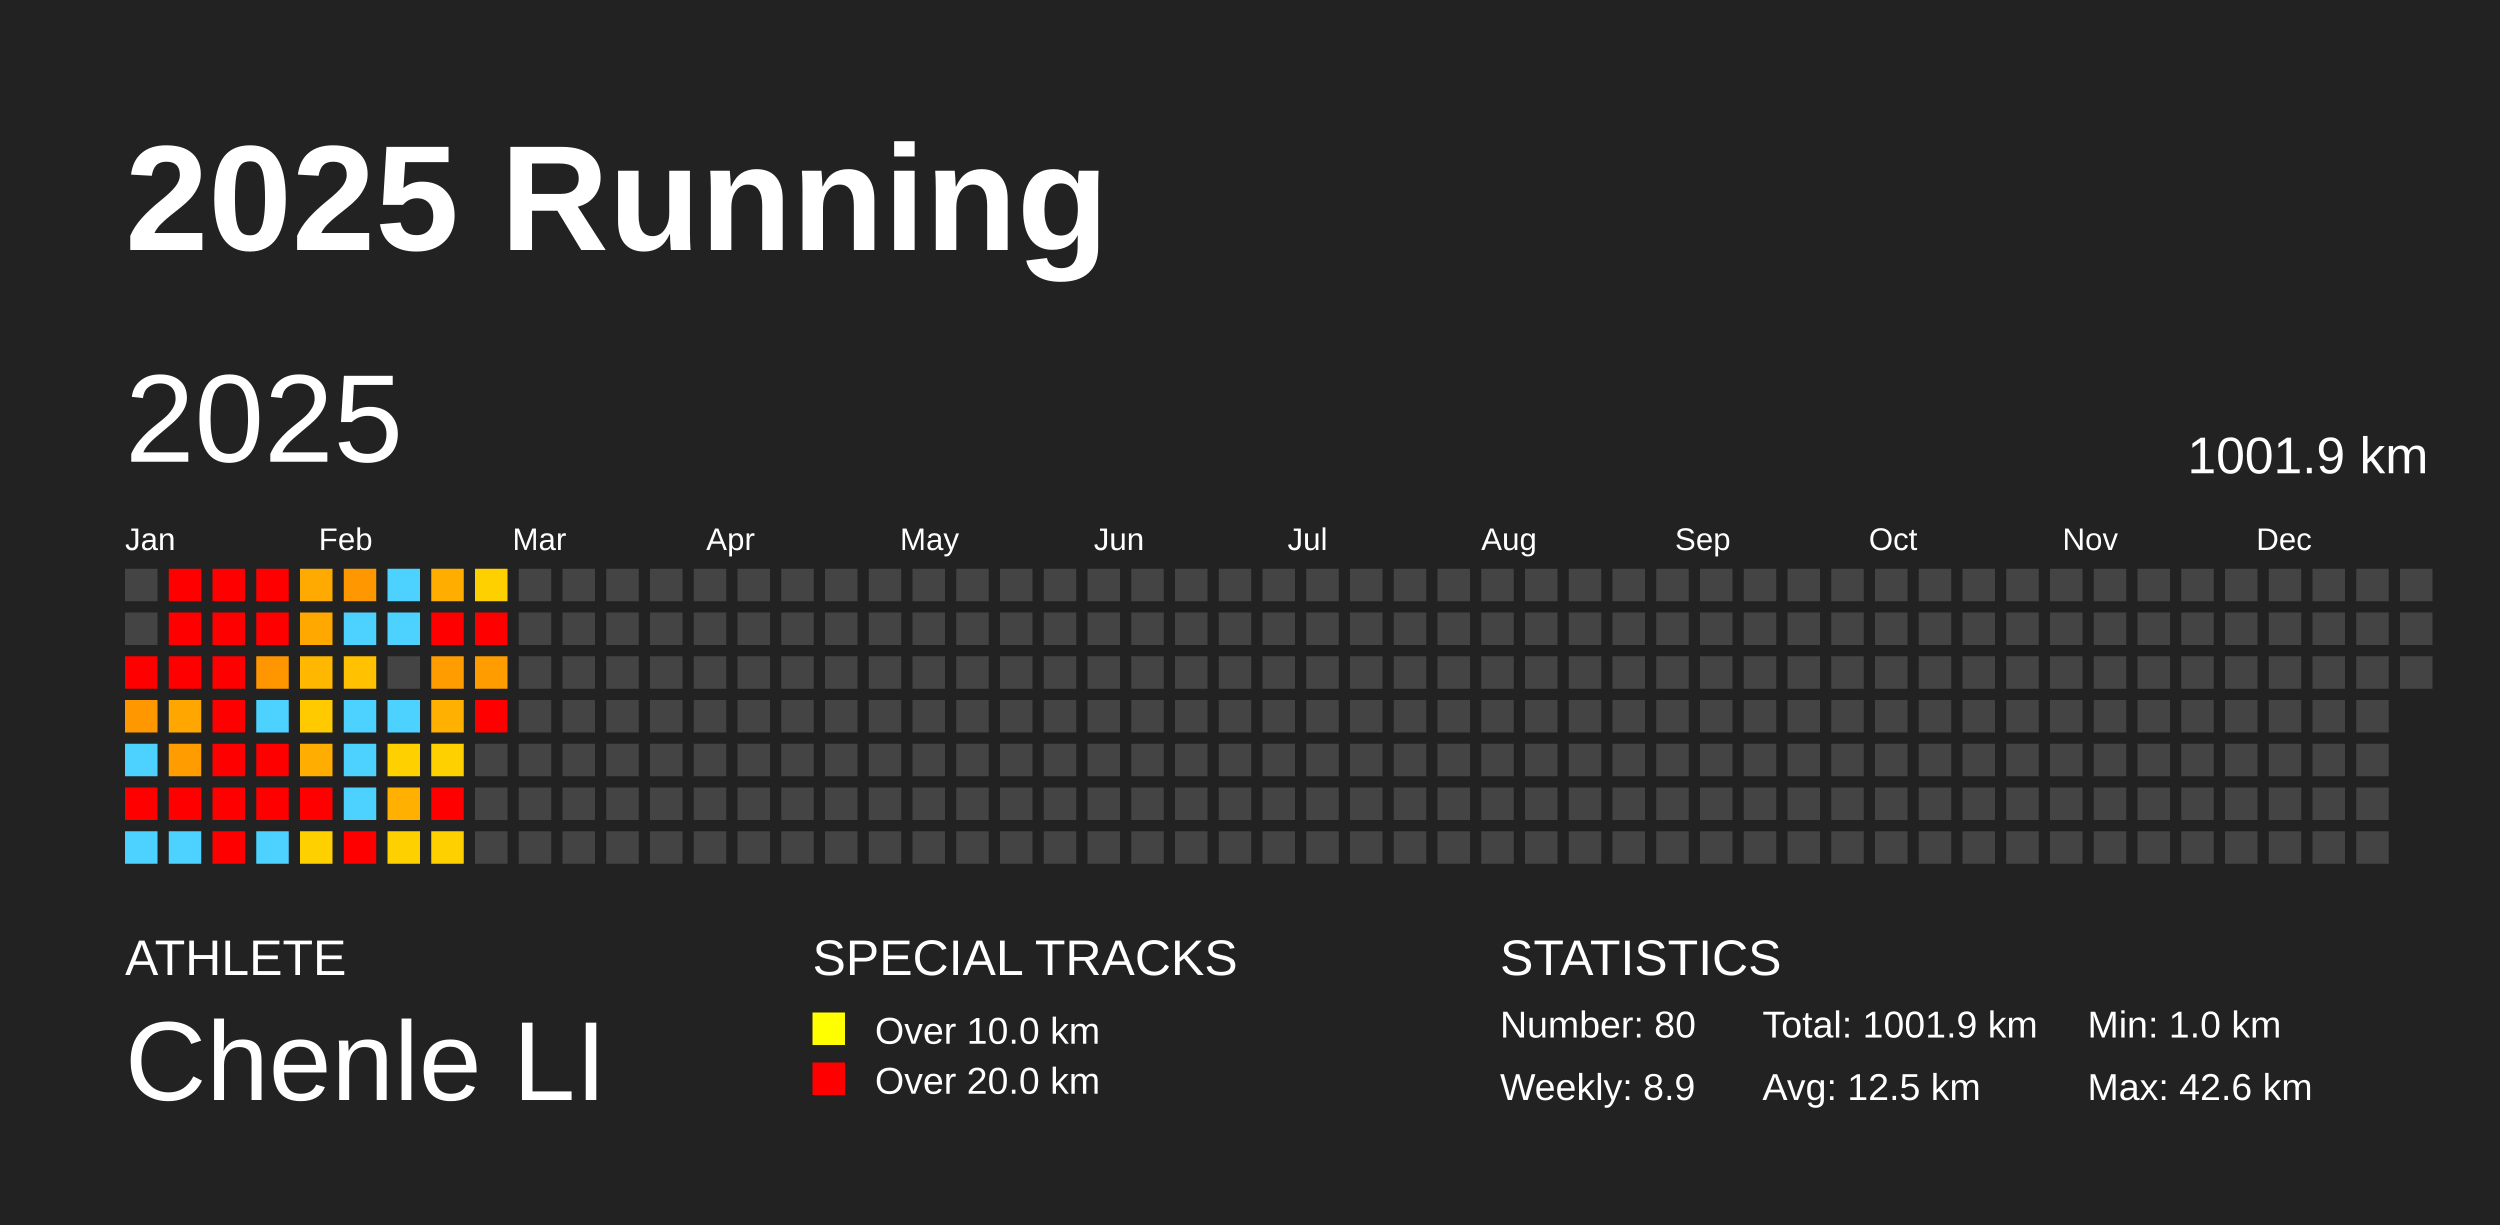
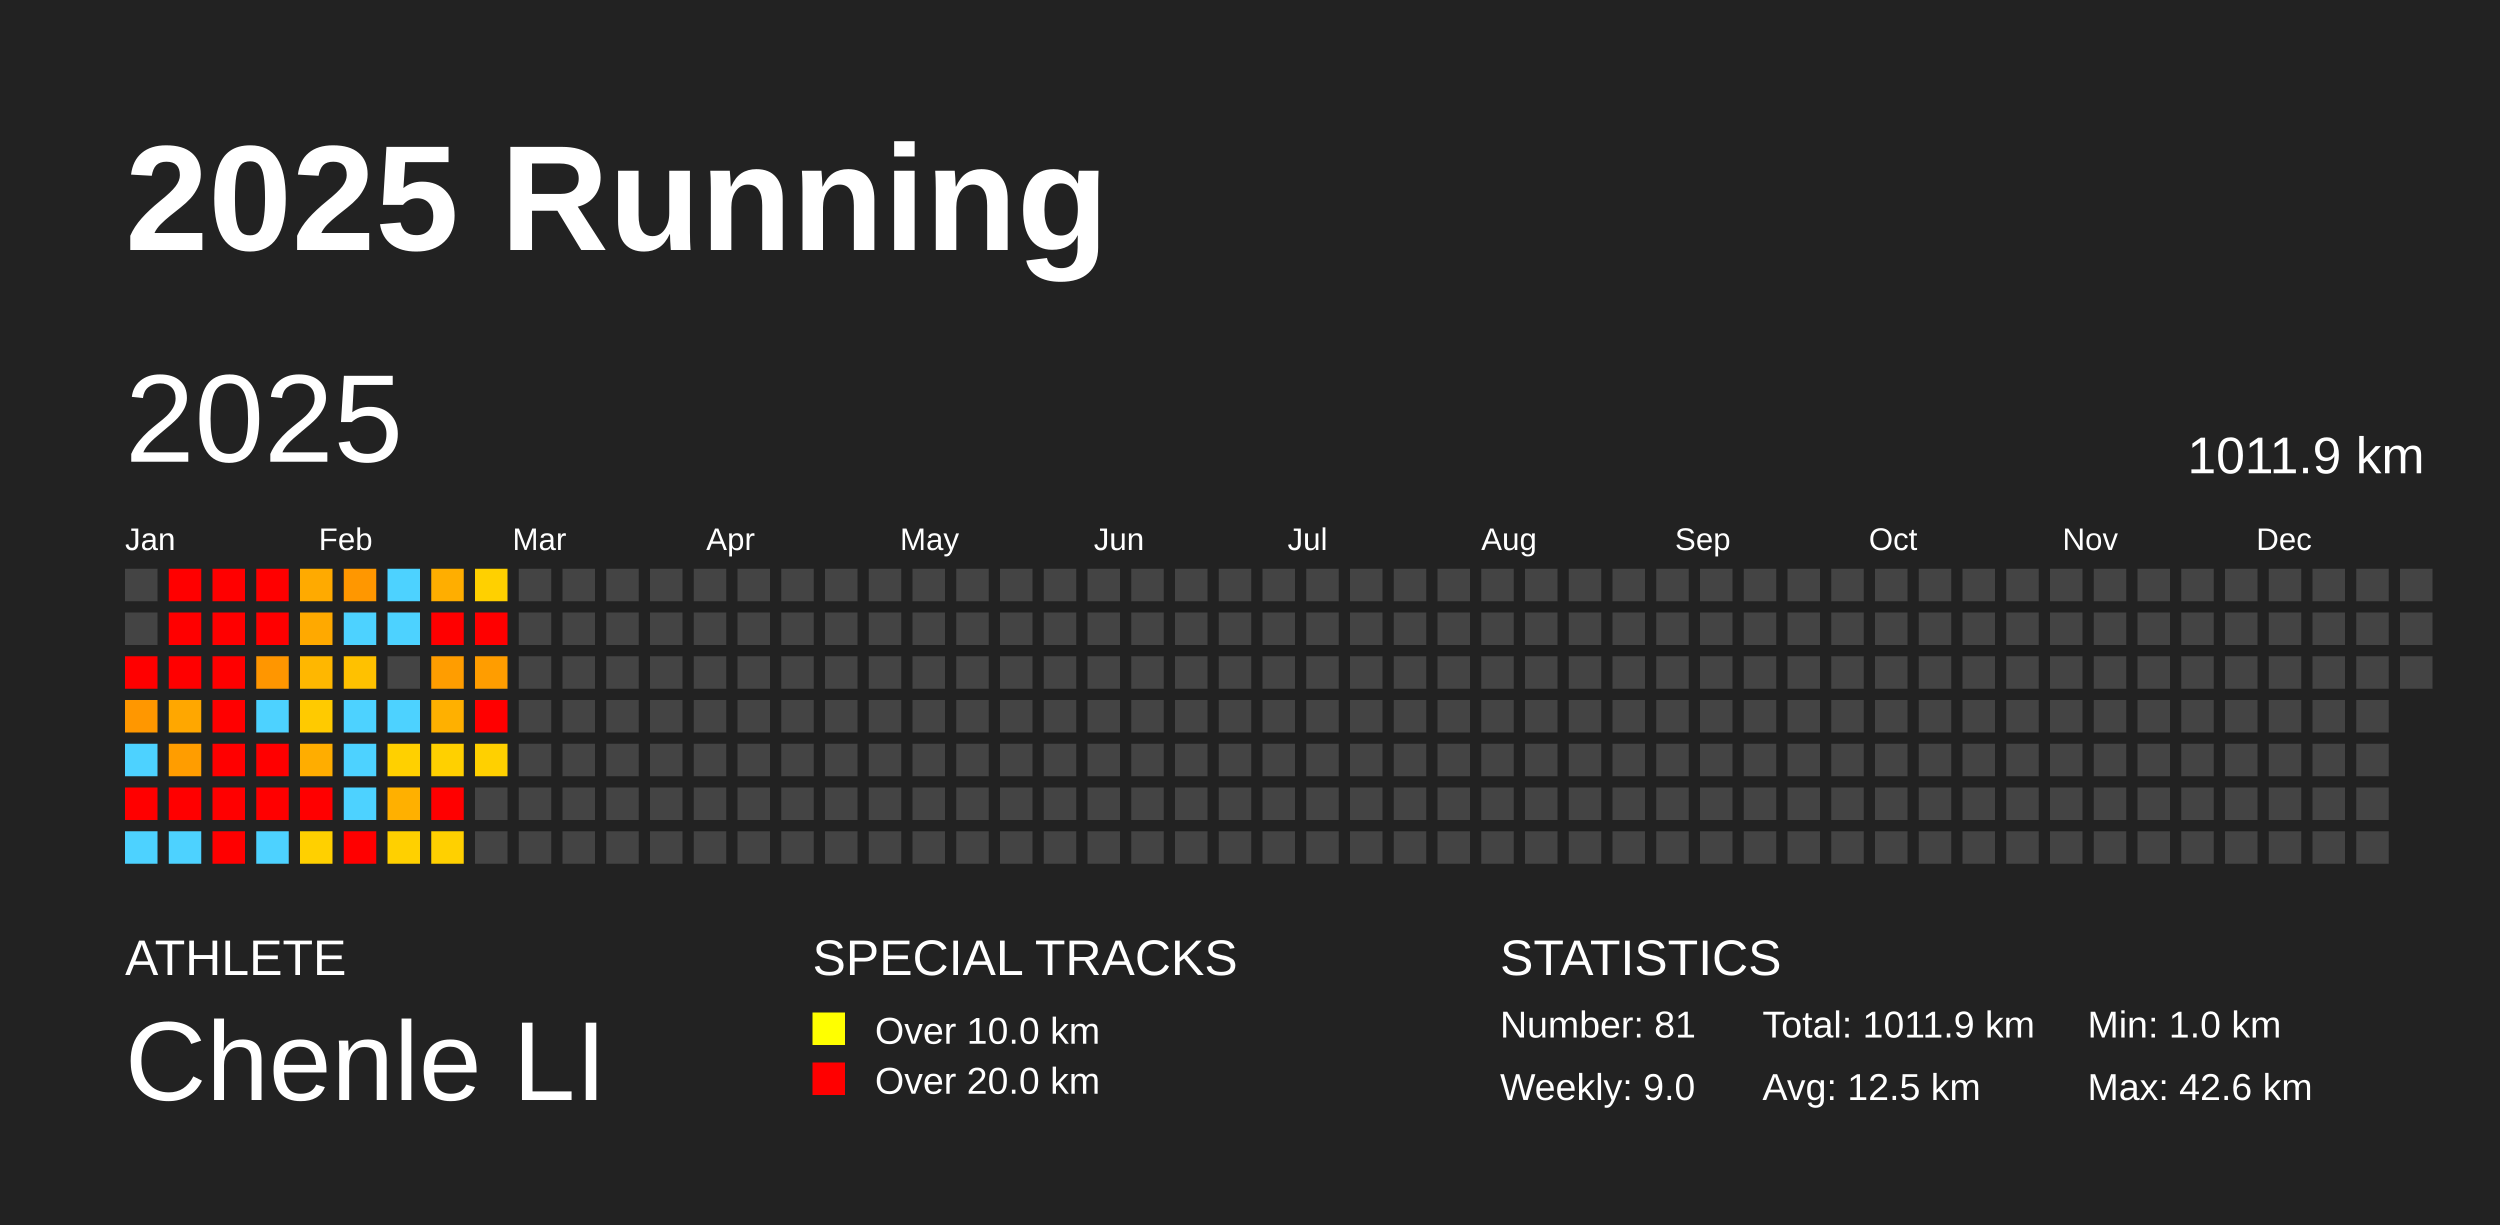
<svg xmlns="http://www.w3.org/2000/svg" baseProfile="full" height="98mm" version="1.1" viewBox="0,0,200,98" width="200mm">
  <defs />
  <rect fill="#222222" height="98" width="200" x="0" y="0" />
  <text fill="#FFFFFF" style="font-size:12px; font-family:Arial; font-weight:bold;" x="10" y="20">2025 Running</text>
  <text fill="#FFFFFF" style="font-size:4px; font-family:Arial" x="10" y="78">ATHLETE</text>
  <text fill="#FFFFFF" style="font-size:9px; font-family:Arial" x="10" y="88">Chenle LI</text>
  <text fill="#FFFFFF" style="font-size:4px; font-family:Arial" x="65" y="78">SPECIAL TRACKS</text>
  <rect fill="yellow" height="2.6" width="2.6" x="65" y="81" />
  <text fill="#FFFFFF" style="font-size:3px; font-family:Arial" x="70" y="83.5">Over 10.0 km</text>
  <rect fill="red" height="2.6" width="2.6" x="65" y="85" />
  <text fill="#FFFFFF" style="font-size:3px; font-family:Arial" x="70" y="87.5">Over 20.0 km</text>
  <text fill="#FFFFFF" style="font-size:4px; font-family:Arial" x="120" y="78">STATISTICS</text>
-   <text fill="#FFFFFF" style="font-size:3px; font-family:Arial" x="120" y="83">Number: 80</text>
-   <text fill="#FFFFFF" style="font-size:3px; font-family:Arial" x="120" y="88">Weekly: 8.9</text>
-   <text fill="#FFFFFF" style="font-size:3px; font-family:Arial" x="141" y="83">Total: 1001.9 km</text>
+   <text fill="#FFFFFF" style="font-size:3px; font-family:Arial" x="120" y="83">Number: 81</text>
+   <text fill="#FFFFFF" style="font-size:3px; font-family:Arial" x="120" y="88">Weekly: 9.0</text>
+   <text fill="#FFFFFF" style="font-size:3px; font-family:Arial" x="141" y="83">Total: 1011.9 km</text>
  <text fill="#FFFFFF" style="font-size:3px; font-family:Arial" x="141" y="88">Avg: 12.5 km</text>
  <text fill="#FFFFFF" style="font-size:3px; font-family:Arial" x="167" y="83">Min: 1.0 km</text>
  <text fill="#FFFFFF" style="font-size:3px; font-family:Arial" x="167" y="88">Max: 42.6 km</text>
  <text dominant-baseline="hanging" fill="#FFFFFF" style="font-size:10.0px; font-family:Arial;" x="10" y="30">2025</text>
-   <text dominant-baseline="hanging" fill="#FFFFFF" style="font-size:4.125px; font-family:Arial;" x="175" y="35">1001.9 km</text>
+   <text dominant-baseline="hanging" fill="#FFFFFF" style="font-size:4.125px; font-family:Arial;" x="175" y="35">1011.9 km</text>
  <text fill="#FFFFFF" style="font-size:2.5px; font-family:Arial" x="10.0" y="44">Jan</text>
  <text fill="#FFFFFF" style="font-size:2.5px; font-family:Arial" x="25.5" y="44">Feb</text>
  <text fill="#FFFFFF" style="font-size:2.5px; font-family:Arial" x="41.0" y="44">Mar</text>
  <text fill="#FFFFFF" style="font-size:2.5px; font-family:Arial" x="56.5" y="44">Apr</text>
  <text fill="#FFFFFF" style="font-size:2.5px; font-family:Arial" x="72.0" y="44">May</text>
  <text fill="#FFFFFF" style="font-size:2.5px; font-family:Arial" x="87.5" y="44">Jun</text>
  <text fill="#FFFFFF" style="font-size:2.5px; font-family:Arial" x="103.0" y="44">Jul</text>
  <text fill="#FFFFFF" style="font-size:2.5px; font-family:Arial" x="118.5" y="44">Aug</text>
  <text fill="#FFFFFF" style="font-size:2.5px; font-family:Arial" x="134.0" y="44">Sep</text>
  <text fill="#FFFFFF" style="font-size:2.5px; font-family:Arial" x="149.5" y="44">Oct</text>
  <text fill="#FFFFFF" style="font-size:2.5px; font-family:Arial" x="165.0" y="44">Nov</text>
  <text fill="#FFFFFF" style="font-size:2.5px; font-family:Arial" x="180.5" y="44">Dec</text>
  <rect fill="#444444" height="2.6" width="2.6" x="10.0" y="45.5" />
  <rect fill="#444444" height="2.6" width="2.6" x="10.0" y="49.0" />
  <rect fill="red" height="2.6" width="2.6" x="10.0" y="52.5" />
  <rect fill="#ff9700" height="2.6" width="2.6" x="10.0" y="56.0" />
  <rect fill="#4dd2ff" height="2.6" width="2.6" x="10.0" y="59.5" />
  <rect fill="red" height="2.6" width="2.6" x="10.0" y="63.0" />
  <rect fill="#4dd2ff" height="2.6" width="2.6" x="10.0" y="66.5" />
  <rect fill="red" height="2.6" width="2.6" x="13.5" y="45.5" />
  <rect fill="red" height="2.6" width="2.6" x="13.5" y="49.0" />
  <rect fill="red" height="2.6" width="2.6" x="13.5" y="52.5" />
  <rect fill="#ffa700" height="2.6" width="2.6" x="13.5" y="56.0" />
  <rect fill="#ff9d00" height="2.6" width="2.6" x="13.5" y="59.5" />
  <rect fill="red" height="2.6" width="2.6" x="13.5" y="63.0" />
  <rect fill="#4dd2ff" height="2.6" width="2.6" x="13.5" y="66.5" />
  <rect fill="red" height="2.6" width="2.6" x="17.0" y="45.5" />
  <rect fill="red" height="2.6" width="2.6" x="17.0" y="49.0" />
  <rect fill="red" height="2.6" width="2.6" x="17.0" y="52.5" />
  <rect fill="red" height="2.6" width="2.6" x="17.0" y="56.0" />
  <rect fill="red" height="2.6" width="2.6" x="17.0" y="59.5" />
  <rect fill="red" height="2.6" width="2.6" x="17.0" y="63.0" />
  <rect fill="red" height="2.6" width="2.6" x="17.0" y="66.5" />
  <rect fill="red" height="2.6" width="2.6" x="20.5" y="45.5" />
  <rect fill="red" height="2.6" width="2.6" x="20.5" y="49.0" />
  <rect fill="#ff9600" height="2.6" width="2.6" x="20.5" y="52.5" />
  <rect fill="#4dd2ff" height="2.6" width="2.6" x="20.5" y="56.0" />
  <rect fill="red" height="2.6" width="2.6" x="20.5" y="59.5" />
  <rect fill="red" height="2.6" width="2.6" x="20.5" y="63.0" />
  <rect fill="#4dd2ff" height="2.6" width="2.6" x="20.5" y="66.5" />
  <rect fill="#ffaa00" height="2.6" width="2.6" x="24.0" y="45.5" />
  <rect fill="#ffa900" height="2.6" width="2.6" x="24.0" y="49.0" />
  <rect fill="#ffb700" height="2.6" width="2.6" x="24.0" y="52.5" />
  <rect fill="#ffca00" height="2.6" width="2.6" x="24.0" y="56.0" />
  <rect fill="#ffad00" height="2.6" width="2.6" x="24.0" y="59.5" />
  <rect fill="red" height="2.6" width="2.6" x="24.0" y="63.0" />
  <rect fill="#ffd000" height="2.6" width="2.6" x="24.0" y="66.5" />
  <rect fill="#ff9700" height="2.6" width="2.6" x="27.5" y="45.5" />
  <rect fill="#4dd2ff" height="2.6" width="2.6" x="27.5" y="49.0" />
  <rect fill="#ffc100" height="2.6" width="2.6" x="27.5" y="52.5" />
  <rect fill="#4dd2ff" height="2.6" width="2.6" x="27.5" y="56.0" />
  <rect fill="#4dd2ff" height="2.6" width="2.6" x="27.5" y="59.5" />
  <rect fill="#4dd2ff" height="2.6" width="2.6" x="27.5" y="63.0" />
  <rect fill="red" height="2.6" width="2.6" x="27.5" y="66.5" />
  <rect fill="#4dd2ff" height="2.6" width="2.6" x="31.0" y="45.5" />
  <rect fill="#4dd2ff" height="2.6" width="2.6" x="31.0" y="49.0" />
  <rect fill="#444444" height="2.6" width="2.6" x="31.0" y="52.5" />
  <rect fill="#4dd2ff" height="2.6" width="2.6" x="31.0" y="56.0" />
  <rect fill="#ffd000" height="2.6" width="2.6" x="31.0" y="59.5" />
  <rect fill="#ffb000" height="2.6" width="2.6" x="31.0" y="63.0" />
  <rect fill="#ffd000" height="2.6" width="2.6" x="31.0" y="66.5" />
  <rect fill="#ffae00" height="2.6" width="2.6" x="34.5" y="45.5" />
  <rect fill="red" height="2.6" width="2.6" x="34.5" y="49.0" />
  <rect fill="#ff9d00" height="2.6" width="2.6" x="34.5" y="52.5" />
  <rect fill="#ffb000" height="2.6" width="2.6" x="34.5" y="56.0" />
  <rect fill="#ffd000" height="2.6" width="2.6" x="34.5" y="59.5" />
  <rect fill="red" height="2.6" width="2.6" x="34.5" y="63.0" />
  <rect fill="#ffd000" height="2.6" width="2.6" x="34.5" y="66.5" />
  <rect fill="#ffd000" height="2.6" width="2.6" x="38.0" y="45.5" />
  <rect fill="red" height="2.6" width="2.6" x="38.0" y="49.0" />
  <rect fill="#ff9d00" height="2.6" width="2.6" x="38.0" y="52.5" />
  <rect fill="red" height="2.6" width="2.6" x="38.0" y="56.0" />
-   <rect fill="#444444" height="2.6" width="2.6" x="38.0" y="59.5" />
+   <rect fill="#ffd000" height="2.6" width="2.6" x="38.0" y="59.5" />
  <rect fill="#444444" height="2.6" width="2.6" x="38.0" y="63.0" />
  <rect fill="#444444" height="2.6" width="2.6" x="38.0" y="66.5" />
  <rect fill="#444444" height="2.6" width="2.6" x="41.5" y="45.5" />
  <rect fill="#444444" height="2.6" width="2.6" x="41.5" y="49.0" />
  <rect fill="#444444" height="2.6" width="2.6" x="41.5" y="52.5" />
  <rect fill="#444444" height="2.6" width="2.6" x="41.5" y="56.0" />
  <rect fill="#444444" height="2.6" width="2.6" x="41.5" y="59.5" />
  <rect fill="#444444" height="2.6" width="2.6" x="41.5" y="63.0" />
  <rect fill="#444444" height="2.6" width="2.6" x="41.5" y="66.5" />
  <rect fill="#444444" height="2.6" width="2.6" x="45.0" y="45.5" />
  <rect fill="#444444" height="2.6" width="2.6" x="45.0" y="49.0" />
  <rect fill="#444444" height="2.6" width="2.6" x="45.0" y="52.5" />
  <rect fill="#444444" height="2.6" width="2.6" x="45.0" y="56.0" />
  <rect fill="#444444" height="2.6" width="2.6" x="45.0" y="59.5" />
  <rect fill="#444444" height="2.6" width="2.6" x="45.0" y="63.0" />
  <rect fill="#444444" height="2.6" width="2.6" x="45.0" y="66.5" />
  <rect fill="#444444" height="2.6" width="2.6" x="48.5" y="45.5" />
  <rect fill="#444444" height="2.6" width="2.6" x="48.5" y="49.0" />
  <rect fill="#444444" height="2.6" width="2.6" x="48.5" y="52.5" />
  <rect fill="#444444" height="2.6" width="2.6" x="48.5" y="56.0" />
  <rect fill="#444444" height="2.6" width="2.6" x="48.5" y="59.5" />
  <rect fill="#444444" height="2.6" width="2.6" x="48.5" y="63.0" />
  <rect fill="#444444" height="2.6" width="2.6" x="48.5" y="66.5" />
  <rect fill="#444444" height="2.6" width="2.6" x="52.0" y="45.5" />
  <rect fill="#444444" height="2.6" width="2.6" x="52.0" y="49.0" />
  <rect fill="#444444" height="2.6" width="2.6" x="52.0" y="52.5" />
  <rect fill="#444444" height="2.6" width="2.6" x="52.0" y="56.0" />
  <rect fill="#444444" height="2.6" width="2.6" x="52.0" y="59.5" />
  <rect fill="#444444" height="2.6" width="2.6" x="52.0" y="63.0" />
  <rect fill="#444444" height="2.6" width="2.6" x="52.0" y="66.5" />
  <rect fill="#444444" height="2.6" width="2.6" x="55.5" y="45.5" />
  <rect fill="#444444" height="2.6" width="2.6" x="55.5" y="49.0" />
  <rect fill="#444444" height="2.6" width="2.6" x="55.5" y="52.5" />
  <rect fill="#444444" height="2.6" width="2.6" x="55.5" y="56.0" />
  <rect fill="#444444" height="2.6" width="2.6" x="55.5" y="59.5" />
  <rect fill="#444444" height="2.6" width="2.6" x="55.5" y="63.0" />
  <rect fill="#444444" height="2.6" width="2.6" x="55.5" y="66.5" />
  <rect fill="#444444" height="2.6" width="2.6" x="59.0" y="45.5" />
  <rect fill="#444444" height="2.6" width="2.6" x="59.0" y="49.0" />
  <rect fill="#444444" height="2.6" width="2.6" x="59.0" y="52.5" />
  <rect fill="#444444" height="2.6" width="2.6" x="59.0" y="56.0" />
  <rect fill="#444444" height="2.6" width="2.6" x="59.0" y="59.5" />
  <rect fill="#444444" height="2.6" width="2.6" x="59.0" y="63.0" />
  <rect fill="#444444" height="2.6" width="2.6" x="59.0" y="66.5" />
  <rect fill="#444444" height="2.6" width="2.6" x="62.5" y="45.5" />
  <rect fill="#444444" height="2.6" width="2.6" x="62.5" y="49.0" />
  <rect fill="#444444" height="2.6" width="2.6" x="62.5" y="52.5" />
  <rect fill="#444444" height="2.6" width="2.6" x="62.5" y="56.0" />
  <rect fill="#444444" height="2.6" width="2.6" x="62.5" y="59.5" />
  <rect fill="#444444" height="2.6" width="2.6" x="62.5" y="63.0" />
  <rect fill="#444444" height="2.6" width="2.6" x="62.5" y="66.5" />
  <rect fill="#444444" height="2.6" width="2.6" x="66.0" y="45.5" />
  <rect fill="#444444" height="2.6" width="2.6" x="66.0" y="49.0" />
  <rect fill="#444444" height="2.6" width="2.6" x="66.0" y="52.5" />
  <rect fill="#444444" height="2.6" width="2.6" x="66.0" y="56.0" />
  <rect fill="#444444" height="2.6" width="2.6" x="66.0" y="59.5" />
  <rect fill="#444444" height="2.6" width="2.6" x="66.0" y="63.0" />
  <rect fill="#444444" height="2.6" width="2.6" x="66.0" y="66.5" />
  <rect fill="#444444" height="2.6" width="2.6" x="69.5" y="45.5" />
  <rect fill="#444444" height="2.6" width="2.6" x="69.5" y="49.0" />
  <rect fill="#444444" height="2.6" width="2.6" x="69.5" y="52.5" />
  <rect fill="#444444" height="2.6" width="2.6" x="69.5" y="56.0" />
  <rect fill="#444444" height="2.6" width="2.6" x="69.5" y="59.5" />
  <rect fill="#444444" height="2.6" width="2.6" x="69.5" y="63.0" />
  <rect fill="#444444" height="2.6" width="2.6" x="69.5" y="66.5" />
  <rect fill="#444444" height="2.6" width="2.6" x="73.0" y="45.5" />
  <rect fill="#444444" height="2.6" width="2.6" x="73.0" y="49.0" />
  <rect fill="#444444" height="2.6" width="2.6" x="73.0" y="52.5" />
  <rect fill="#444444" height="2.6" width="2.6" x="73.0" y="56.0" />
  <rect fill="#444444" height="2.6" width="2.6" x="73.0" y="59.5" />
  <rect fill="#444444" height="2.6" width="2.6" x="73.0" y="63.0" />
  <rect fill="#444444" height="2.6" width="2.6" x="73.0" y="66.5" />
  <rect fill="#444444" height="2.6" width="2.6" x="76.5" y="45.5" />
  <rect fill="#444444" height="2.6" width="2.6" x="76.5" y="49.0" />
  <rect fill="#444444" height="2.6" width="2.6" x="76.5" y="52.5" />
  <rect fill="#444444" height="2.6" width="2.6" x="76.5" y="56.0" />
  <rect fill="#444444" height="2.6" width="2.6" x="76.5" y="59.5" />
  <rect fill="#444444" height="2.6" width="2.6" x="76.5" y="63.0" />
  <rect fill="#444444" height="2.6" width="2.6" x="76.5" y="66.5" />
  <rect fill="#444444" height="2.6" width="2.6" x="80.0" y="45.5" />
  <rect fill="#444444" height="2.6" width="2.6" x="80.0" y="49.0" />
  <rect fill="#444444" height="2.6" width="2.6" x="80.0" y="52.5" />
  <rect fill="#444444" height="2.6" width="2.6" x="80.0" y="56.0" />
  <rect fill="#444444" height="2.6" width="2.6" x="80.0" y="59.5" />
  <rect fill="#444444" height="2.6" width="2.6" x="80.0" y="63.0" />
  <rect fill="#444444" height="2.6" width="2.6" x="80.0" y="66.5" />
  <rect fill="#444444" height="2.6" width="2.6" x="83.5" y="45.5" />
  <rect fill="#444444" height="2.6" width="2.6" x="83.5" y="49.0" />
  <rect fill="#444444" height="2.6" width="2.6" x="83.5" y="52.5" />
  <rect fill="#444444" height="2.6" width="2.6" x="83.5" y="56.0" />
  <rect fill="#444444" height="2.6" width="2.6" x="83.5" y="59.5" />
  <rect fill="#444444" height="2.6" width="2.6" x="83.5" y="63.0" />
  <rect fill="#444444" height="2.6" width="2.6" x="83.5" y="66.5" />
  <rect fill="#444444" height="2.6" width="2.6" x="87.0" y="45.5" />
  <rect fill="#444444" height="2.6" width="2.6" x="87.0" y="49.0" />
  <rect fill="#444444" height="2.6" width="2.6" x="87.0" y="52.5" />
  <rect fill="#444444" height="2.6" width="2.6" x="87.0" y="56.0" />
  <rect fill="#444444" height="2.6" width="2.6" x="87.0" y="59.5" />
  <rect fill="#444444" height="2.6" width="2.6" x="87.0" y="63.0" />
  <rect fill="#444444" height="2.6" width="2.6" x="87.0" y="66.5" />
  <rect fill="#444444" height="2.6" width="2.6" x="90.5" y="45.5" />
  <rect fill="#444444" height="2.6" width="2.6" x="90.5" y="49.0" />
  <rect fill="#444444" height="2.6" width="2.6" x="90.5" y="52.5" />
  <rect fill="#444444" height="2.6" width="2.6" x="90.5" y="56.0" />
  <rect fill="#444444" height="2.6" width="2.6" x="90.5" y="59.5" />
  <rect fill="#444444" height="2.6" width="2.6" x="90.5" y="63.0" />
  <rect fill="#444444" height="2.6" width="2.6" x="90.5" y="66.5" />
  <rect fill="#444444" height="2.6" width="2.6" x="94.0" y="45.5" />
  <rect fill="#444444" height="2.6" width="2.6" x="94.0" y="49.0" />
  <rect fill="#444444" height="2.6" width="2.6" x="94.0" y="52.5" />
  <rect fill="#444444" height="2.6" width="2.6" x="94.0" y="56.0" />
  <rect fill="#444444" height="2.6" width="2.6" x="94.0" y="59.5" />
  <rect fill="#444444" height="2.6" width="2.6" x="94.0" y="63.0" />
  <rect fill="#444444" height="2.6" width="2.6" x="94.0" y="66.5" />
  <rect fill="#444444" height="2.6" width="2.6" x="97.5" y="45.5" />
  <rect fill="#444444" height="2.6" width="2.6" x="97.5" y="49.0" />
  <rect fill="#444444" height="2.6" width="2.6" x="97.5" y="52.5" />
  <rect fill="#444444" height="2.6" width="2.6" x="97.5" y="56.0" />
  <rect fill="#444444" height="2.6" width="2.6" x="97.5" y="59.5" />
  <rect fill="#444444" height="2.6" width="2.6" x="97.5" y="63.0" />
  <rect fill="#444444" height="2.6" width="2.6" x="97.5" y="66.5" />
  <rect fill="#444444" height="2.6" width="2.6" x="101.0" y="45.5" />
  <rect fill="#444444" height="2.6" width="2.6" x="101.0" y="49.0" />
  <rect fill="#444444" height="2.6" width="2.6" x="101.0" y="52.5" />
  <rect fill="#444444" height="2.6" width="2.6" x="101.0" y="56.0" />
  <rect fill="#444444" height="2.6" width="2.6" x="101.0" y="59.5" />
  <rect fill="#444444" height="2.6" width="2.6" x="101.0" y="63.0" />
  <rect fill="#444444" height="2.6" width="2.6" x="101.0" y="66.5" />
  <rect fill="#444444" height="2.6" width="2.6" x="104.5" y="45.5" />
  <rect fill="#444444" height="2.6" width="2.6" x="104.5" y="49.0" />
  <rect fill="#444444" height="2.6" width="2.6" x="104.5" y="52.5" />
  <rect fill="#444444" height="2.6" width="2.6" x="104.5" y="56.0" />
  <rect fill="#444444" height="2.6" width="2.6" x="104.5" y="59.5" />
  <rect fill="#444444" height="2.6" width="2.6" x="104.5" y="63.0" />
  <rect fill="#444444" height="2.6" width="2.6" x="104.5" y="66.5" />
  <rect fill="#444444" height="2.6" width="2.6" x="108.0" y="45.5" />
  <rect fill="#444444" height="2.6" width="2.6" x="108.0" y="49.0" />
  <rect fill="#444444" height="2.6" width="2.6" x="108.0" y="52.5" />
  <rect fill="#444444" height="2.6" width="2.6" x="108.0" y="56.0" />
  <rect fill="#444444" height="2.6" width="2.6" x="108.0" y="59.5" />
  <rect fill="#444444" height="2.6" width="2.6" x="108.0" y="63.0" />
  <rect fill="#444444" height="2.6" width="2.6" x="108.0" y="66.5" />
  <rect fill="#444444" height="2.6" width="2.6" x="111.5" y="45.5" />
  <rect fill="#444444" height="2.6" width="2.6" x="111.5" y="49.0" />
  <rect fill="#444444" height="2.6" width="2.6" x="111.5" y="52.5" />
  <rect fill="#444444" height="2.6" width="2.6" x="111.5" y="56.0" />
  <rect fill="#444444" height="2.6" width="2.6" x="111.5" y="59.5" />
  <rect fill="#444444" height="2.6" width="2.6" x="111.5" y="63.0" />
  <rect fill="#444444" height="2.6" width="2.6" x="111.5" y="66.5" />
  <rect fill="#444444" height="2.6" width="2.6" x="115.0" y="45.5" />
  <rect fill="#444444" height="2.6" width="2.6" x="115.0" y="49.0" />
  <rect fill="#444444" height="2.6" width="2.6" x="115.0" y="52.5" />
  <rect fill="#444444" height="2.6" width="2.6" x="115.0" y="56.0" />
  <rect fill="#444444" height="2.6" width="2.6" x="115.0" y="59.5" />
  <rect fill="#444444" height="2.6" width="2.6" x="115.0" y="63.0" />
  <rect fill="#444444" height="2.6" width="2.6" x="115.0" y="66.5" />
  <rect fill="#444444" height="2.6" width="2.6" x="118.5" y="45.5" />
  <rect fill="#444444" height="2.6" width="2.6" x="118.5" y="49.0" />
  <rect fill="#444444" height="2.6" width="2.6" x="118.5" y="52.5" />
  <rect fill="#444444" height="2.6" width="2.6" x="118.5" y="56.0" />
  <rect fill="#444444" height="2.6" width="2.6" x="118.5" y="59.5" />
  <rect fill="#444444" height="2.6" width="2.6" x="118.5" y="63.0" />
  <rect fill="#444444" height="2.6" width="2.6" x="118.5" y="66.5" />
  <rect fill="#444444" height="2.6" width="2.6" x="122.0" y="45.5" />
  <rect fill="#444444" height="2.6" width="2.6" x="122.0" y="49.0" />
  <rect fill="#444444" height="2.6" width="2.6" x="122.0" y="52.5" />
  <rect fill="#444444" height="2.6" width="2.6" x="122.0" y="56.0" />
  <rect fill="#444444" height="2.6" width="2.6" x="122.0" y="59.5" />
  <rect fill="#444444" height="2.6" width="2.6" x="122.0" y="63.0" />
  <rect fill="#444444" height="2.6" width="2.6" x="122.0" y="66.5" />
  <rect fill="#444444" height="2.6" width="2.6" x="125.5" y="45.5" />
  <rect fill="#444444" height="2.6" width="2.6" x="125.5" y="49.0" />
  <rect fill="#444444" height="2.6" width="2.6" x="125.5" y="52.5" />
  <rect fill="#444444" height="2.6" width="2.6" x="125.5" y="56.0" />
  <rect fill="#444444" height="2.6" width="2.6" x="125.5" y="59.5" />
  <rect fill="#444444" height="2.6" width="2.6" x="125.5" y="63.0" />
  <rect fill="#444444" height="2.6" width="2.6" x="125.5" y="66.5" />
  <rect fill="#444444" height="2.6" width="2.6" x="129.0" y="45.5" />
  <rect fill="#444444" height="2.6" width="2.6" x="129.0" y="49.0" />
  <rect fill="#444444" height="2.6" width="2.6" x="129.0" y="52.5" />
  <rect fill="#444444" height="2.6" width="2.6" x="129.0" y="56.0" />
  <rect fill="#444444" height="2.6" width="2.6" x="129.0" y="59.5" />
  <rect fill="#444444" height="2.6" width="2.6" x="129.0" y="63.0" />
  <rect fill="#444444" height="2.6" width="2.6" x="129.0" y="66.5" />
  <rect fill="#444444" height="2.6" width="2.6" x="132.5" y="45.5" />
  <rect fill="#444444" height="2.6" width="2.6" x="132.5" y="49.0" />
  <rect fill="#444444" height="2.6" width="2.6" x="132.5" y="52.5" />
  <rect fill="#444444" height="2.6" width="2.6" x="132.5" y="56.0" />
  <rect fill="#444444" height="2.6" width="2.6" x="132.5" y="59.5" />
  <rect fill="#444444" height="2.6" width="2.6" x="132.5" y="63.0" />
  <rect fill="#444444" height="2.6" width="2.6" x="132.5" y="66.5" />
  <rect fill="#444444" height="2.6" width="2.6" x="136.0" y="45.5" />
  <rect fill="#444444" height="2.6" width="2.6" x="136.0" y="49.0" />
  <rect fill="#444444" height="2.6" width="2.6" x="136.0" y="52.5" />
  <rect fill="#444444" height="2.6" width="2.6" x="136.0" y="56.0" />
  <rect fill="#444444" height="2.6" width="2.6" x="136.0" y="59.5" />
  <rect fill="#444444" height="2.6" width="2.6" x="136.0" y="63.0" />
  <rect fill="#444444" height="2.6" width="2.6" x="136.0" y="66.5" />
  <rect fill="#444444" height="2.6" width="2.6" x="139.5" y="45.5" />
  <rect fill="#444444" height="2.6" width="2.6" x="139.5" y="49.0" />
  <rect fill="#444444" height="2.6" width="2.6" x="139.5" y="52.5" />
  <rect fill="#444444" height="2.6" width="2.6" x="139.5" y="56.0" />
  <rect fill="#444444" height="2.6" width="2.6" x="139.5" y="59.5" />
  <rect fill="#444444" height="2.6" width="2.6" x="139.5" y="63.0" />
  <rect fill="#444444" height="2.6" width="2.6" x="139.5" y="66.5" />
  <rect fill="#444444" height="2.6" width="2.6" x="143.0" y="45.5" />
  <rect fill="#444444" height="2.6" width="2.6" x="143.0" y="49.0" />
  <rect fill="#444444" height="2.6" width="2.6" x="143.0" y="52.5" />
  <rect fill="#444444" height="2.6" width="2.6" x="143.0" y="56.0" />
  <rect fill="#444444" height="2.6" width="2.6" x="143.0" y="59.5" />
  <rect fill="#444444" height="2.6" width="2.6" x="143.0" y="63.0" />
  <rect fill="#444444" height="2.6" width="2.6" x="143.0" y="66.5" />
  <rect fill="#444444" height="2.6" width="2.6" x="146.5" y="45.5" />
  <rect fill="#444444" height="2.6" width="2.6" x="146.5" y="49.0" />
  <rect fill="#444444" height="2.6" width="2.6" x="146.5" y="52.5" />
  <rect fill="#444444" height="2.6" width="2.6" x="146.5" y="56.0" />
  <rect fill="#444444" height="2.6" width="2.6" x="146.5" y="59.5" />
  <rect fill="#444444" height="2.6" width="2.6" x="146.5" y="63.0" />
  <rect fill="#444444" height="2.6" width="2.6" x="146.5" y="66.5" />
  <rect fill="#444444" height="2.6" width="2.6" x="150.0" y="45.5" />
  <rect fill="#444444" height="2.6" width="2.6" x="150.0" y="49.0" />
  <rect fill="#444444" height="2.6" width="2.6" x="150.0" y="52.5" />
  <rect fill="#444444" height="2.6" width="2.6" x="150.0" y="56.0" />
  <rect fill="#444444" height="2.6" width="2.6" x="150.0" y="59.5" />
  <rect fill="#444444" height="2.6" width="2.6" x="150.0" y="63.0" />
  <rect fill="#444444" height="2.6" width="2.6" x="150.0" y="66.5" />
  <rect fill="#444444" height="2.6" width="2.6" x="153.5" y="45.5" />
  <rect fill="#444444" height="2.6" width="2.6" x="153.5" y="49.0" />
  <rect fill="#444444" height="2.6" width="2.6" x="153.5" y="52.5" />
  <rect fill="#444444" height="2.6" width="2.6" x="153.5" y="56.0" />
  <rect fill="#444444" height="2.6" width="2.6" x="153.5" y="59.5" />
  <rect fill="#444444" height="2.6" width="2.6" x="153.5" y="63.0" />
  <rect fill="#444444" height="2.6" width="2.6" x="153.5" y="66.5" />
  <rect fill="#444444" height="2.6" width="2.6" x="157.0" y="45.5" />
  <rect fill="#444444" height="2.6" width="2.6" x="157.0" y="49.0" />
  <rect fill="#444444" height="2.6" width="2.6" x="157.0" y="52.5" />
  <rect fill="#444444" height="2.6" width="2.6" x="157.0" y="56.0" />
  <rect fill="#444444" height="2.6" width="2.6" x="157.0" y="59.5" />
  <rect fill="#444444" height="2.6" width="2.6" x="157.0" y="63.0" />
  <rect fill="#444444" height="2.6" width="2.6" x="157.0" y="66.5" />
  <rect fill="#444444" height="2.6" width="2.6" x="160.5" y="45.5" />
  <rect fill="#444444" height="2.6" width="2.6" x="160.5" y="49.0" />
  <rect fill="#444444" height="2.6" width="2.6" x="160.5" y="52.5" />
  <rect fill="#444444" height="2.6" width="2.6" x="160.5" y="56.0" />
  <rect fill="#444444" height="2.6" width="2.6" x="160.5" y="59.5" />
  <rect fill="#444444" height="2.6" width="2.6" x="160.5" y="63.0" />
  <rect fill="#444444" height="2.6" width="2.6" x="160.5" y="66.5" />
  <rect fill="#444444" height="2.6" width="2.6" x="164.0" y="45.5" />
  <rect fill="#444444" height="2.6" width="2.6" x="164.0" y="49.0" />
  <rect fill="#444444" height="2.6" width="2.6" x="164.0" y="52.5" />
  <rect fill="#444444" height="2.6" width="2.6" x="164.0" y="56.0" />
  <rect fill="#444444" height="2.6" width="2.6" x="164.0" y="59.5" />
  <rect fill="#444444" height="2.6" width="2.6" x="164.0" y="63.0" />
  <rect fill="#444444" height="2.6" width="2.6" x="164.0" y="66.5" />
  <rect fill="#444444" height="2.6" width="2.6" x="167.5" y="45.5" />
  <rect fill="#444444" height="2.6" width="2.6" x="167.5" y="49.0" />
  <rect fill="#444444" height="2.6" width="2.6" x="167.5" y="52.5" />
  <rect fill="#444444" height="2.6" width="2.6" x="167.5" y="56.0" />
  <rect fill="#444444" height="2.6" width="2.6" x="167.5" y="59.5" />
  <rect fill="#444444" height="2.6" width="2.6" x="167.5" y="63.0" />
  <rect fill="#444444" height="2.6" width="2.6" x="167.5" y="66.5" />
  <rect fill="#444444" height="2.6" width="2.6" x="171.0" y="45.5" />
  <rect fill="#444444" height="2.6" width="2.6" x="171.0" y="49.0" />
  <rect fill="#444444" height="2.6" width="2.6" x="171.0" y="52.5" />
  <rect fill="#444444" height="2.6" width="2.6" x="171.0" y="56.0" />
  <rect fill="#444444" height="2.6" width="2.6" x="171.0" y="59.5" />
  <rect fill="#444444" height="2.6" width="2.6" x="171.0" y="63.0" />
  <rect fill="#444444" height="2.6" width="2.6" x="171.0" y="66.5" />
  <rect fill="#444444" height="2.6" width="2.6" x="174.5" y="45.5" />
  <rect fill="#444444" height="2.6" width="2.6" x="174.5" y="49.0" />
  <rect fill="#444444" height="2.6" width="2.6" x="174.5" y="52.5" />
  <rect fill="#444444" height="2.6" width="2.6" x="174.5" y="56.0" />
  <rect fill="#444444" height="2.6" width="2.6" x="174.5" y="59.5" />
  <rect fill="#444444" height="2.6" width="2.6" x="174.5" y="63.0" />
  <rect fill="#444444" height="2.6" width="2.6" x="174.5" y="66.5" />
  <rect fill="#444444" height="2.6" width="2.6" x="178.0" y="45.5" />
  <rect fill="#444444" height="2.6" width="2.6" x="178.0" y="49.0" />
  <rect fill="#444444" height="2.6" width="2.6" x="178.0" y="52.5" />
  <rect fill="#444444" height="2.6" width="2.6" x="178.0" y="56.0" />
  <rect fill="#444444" height="2.6" width="2.6" x="178.0" y="59.5" />
  <rect fill="#444444" height="2.6" width="2.6" x="178.0" y="63.0" />
  <rect fill="#444444" height="2.6" width="2.6" x="178.0" y="66.5" />
  <rect fill="#444444" height="2.6" width="2.6" x="181.5" y="45.5" />
  <rect fill="#444444" height="2.6" width="2.6" x="181.5" y="49.0" />
  <rect fill="#444444" height="2.6" width="2.6" x="181.5" y="52.5" />
  <rect fill="#444444" height="2.6" width="2.6" x="181.5" y="56.0" />
  <rect fill="#444444" height="2.6" width="2.6" x="181.5" y="59.5" />
  <rect fill="#444444" height="2.6" width="2.6" x="181.5" y="63.0" />
  <rect fill="#444444" height="2.6" width="2.6" x="181.5" y="66.5" />
  <rect fill="#444444" height="2.6" width="2.6" x="185.0" y="45.5" />
  <rect fill="#444444" height="2.6" width="2.6" x="185.0" y="49.0" />
  <rect fill="#444444" height="2.6" width="2.6" x="185.0" y="52.5" />
  <rect fill="#444444" height="2.6" width="2.6" x="185.0" y="56.0" />
  <rect fill="#444444" height="2.6" width="2.6" x="185.0" y="59.5" />
  <rect fill="#444444" height="2.6" width="2.6" x="185.0" y="63.0" />
  <rect fill="#444444" height="2.6" width="2.6" x="185.0" y="66.5" />
  <rect fill="#444444" height="2.6" width="2.6" x="188.5" y="45.5" />
  <rect fill="#444444" height="2.6" width="2.6" x="188.5" y="49.0" />
  <rect fill="#444444" height="2.6" width="2.6" x="188.5" y="52.5" />
  <rect fill="#444444" height="2.6" width="2.6" x="188.5" y="56.0" />
  <rect fill="#444444" height="2.6" width="2.6" x="188.5" y="59.5" />
  <rect fill="#444444" height="2.6" width="2.6" x="188.5" y="63.0" />
  <rect fill="#444444" height="2.6" width="2.6" x="188.5" y="66.5" />
  <rect fill="#444444" height="2.6" width="2.6" x="192.0" y="45.5" />
  <rect fill="#444444" height="2.6" width="2.6" x="192.0" y="49.0" />
  <rect fill="#444444" height="2.6" width="2.6" x="192.0" y="52.5" />
</svg>
